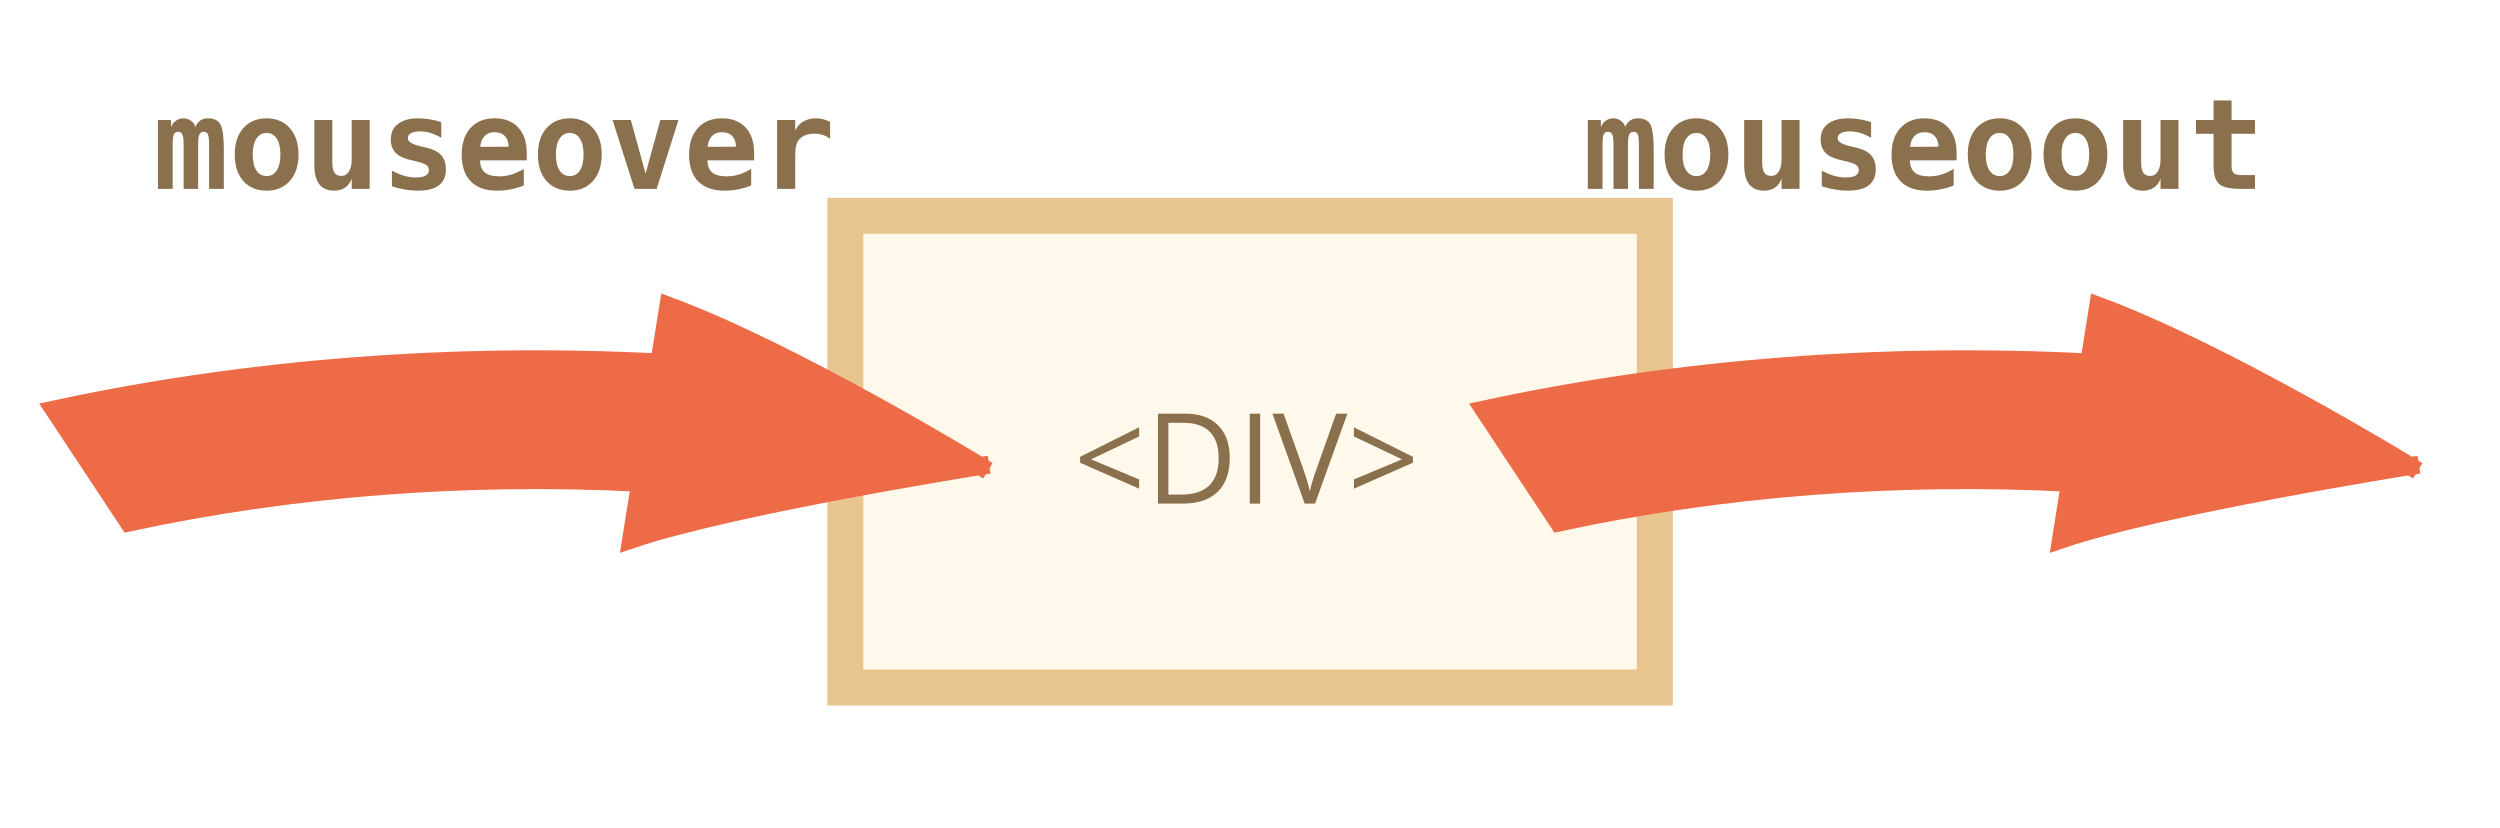
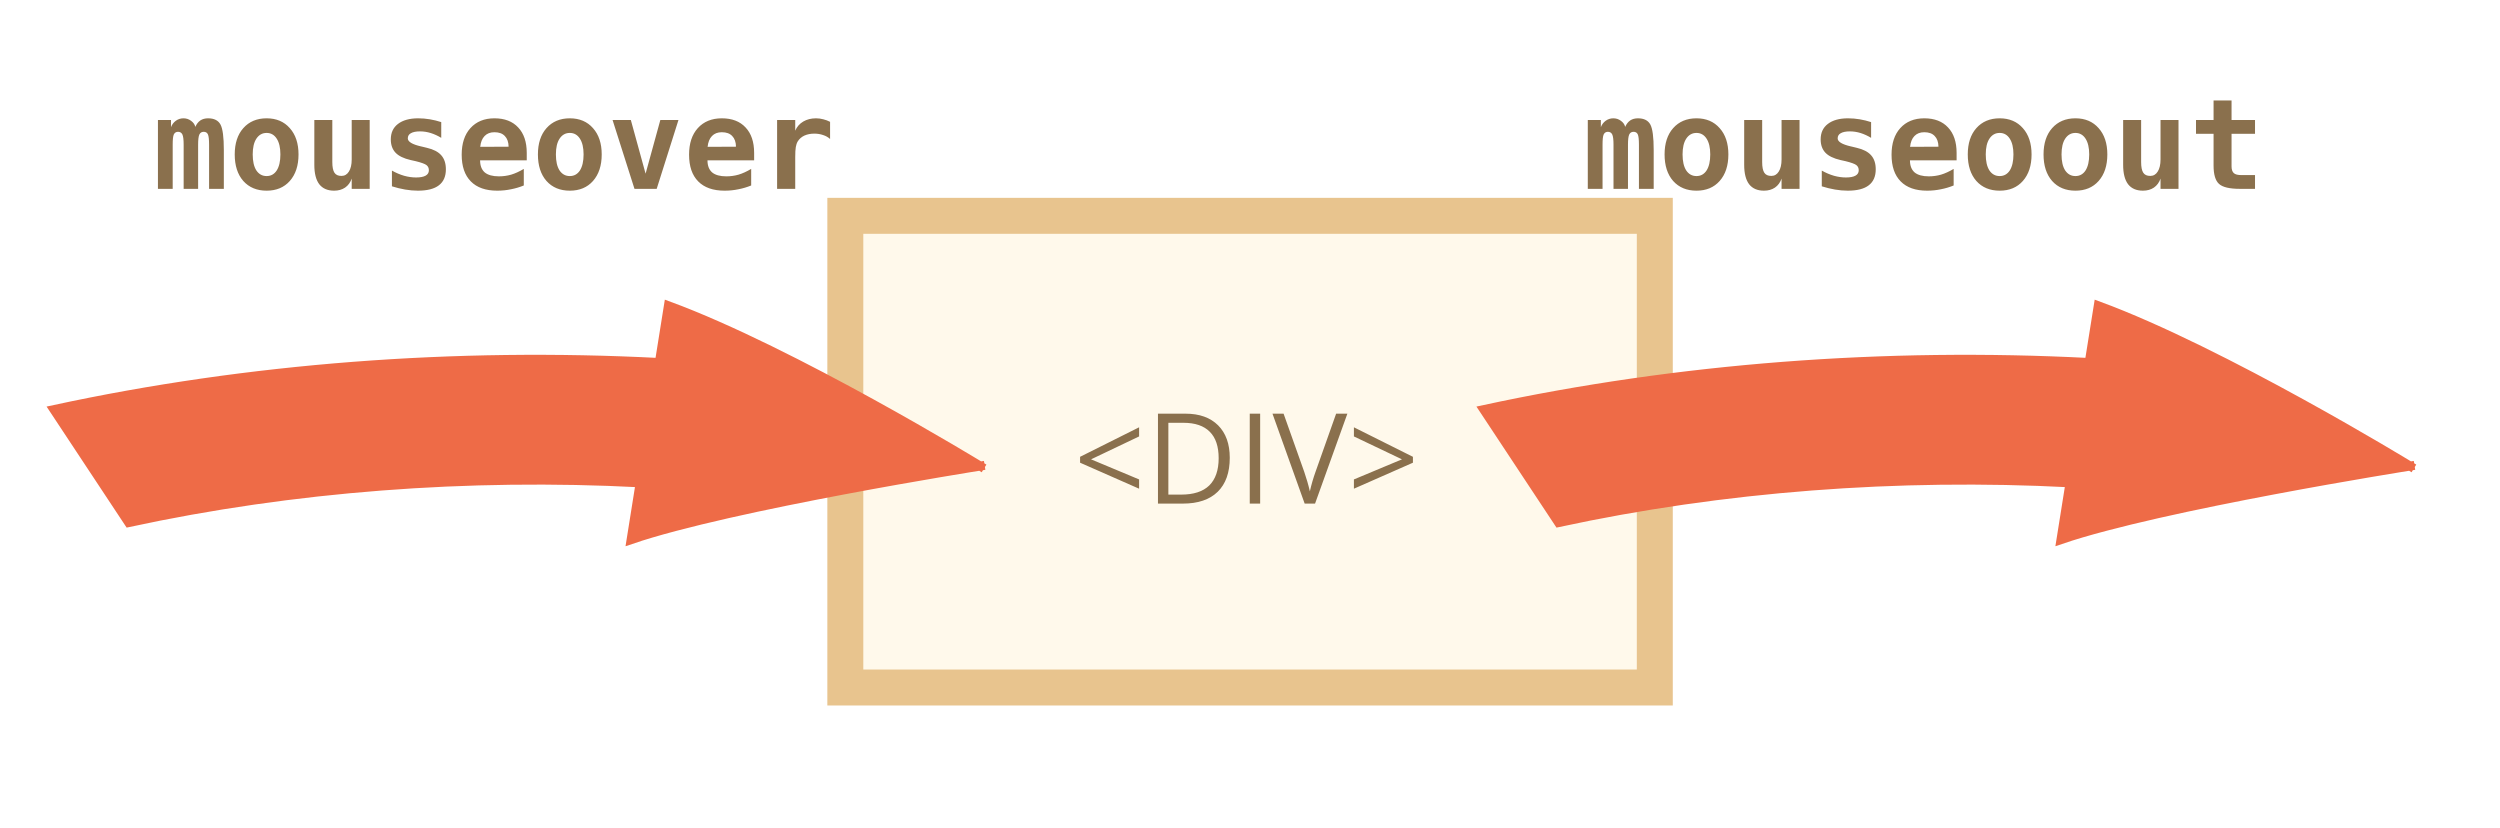
<svg xmlns="http://www.w3.org/2000/svg" width="278px" height="92px" viewBox="0 0 278 92" version="1.1">
  <defs />
  <g id="combined" stroke="none" stroke-width="1" fill="none" fill-rule="evenodd">
    <g id="mouseover-mouseout.svg">
      <rect id="Rectangle-6" stroke="#E8C48E" stroke-width="4" fill="#FFF9EB" x="94" y="24" width="90.014" height="52.451" />
      <text id="&lt;DIV&gt;" font-family="Open Sans" font-size="14" font-weight="526" fill="#8A704D">
        <tspan x="119.385" y="56">&lt;DIV&gt;</tspan>
      </text>
-       <path d="M109,51.828 C109,51.828 88.159,39.089 74.327,34 C73.991,36.104 73.656,38.208 73.32,40.311 C50.649,39.133 27.624,40.877 6,45.545 C8.77,49.734 11.54,53.922 14.31,58.11 C32.58,54.166 52.034,52.693 71.189,53.688 C70.853,55.793 70.518,57.896 70.183,60 C81.309,56.209 109,51.828 109,51.828" id="Fill-55" stroke="#EE6B47" stroke-width="2" stroke-linecap="square" fill="#EE6B47" />
+       <path d="M109,51.828 C109,51.828 88.159,39.089 74.327,34 C73.991,36.104 73.656,38.208 73.32,40.311 C50.649,39.133 27.624,40.877 6,45.545 C8.77,49.734 11.54,53.922 14.31,58.11 C32.58,54.166 52.034,52.693 71.189,53.688 C70.853,55.793 70.518,57.896 70.183,60 C81.309,56.209 109,51.828 109,51.828" id="Fill-55" stroke="#EE6B47" stroke-linecap="square" fill="#EE6B47" />
      <text id="mouseover" font-family="Consolas" font-size="14" font-weight="bold" fill="#8A704D">
        <tspan x="17" y="21">mouseover</tspan>
      </text>
-       <path d="M268,51.828 C268,51.828 247.159,39.089 233.327,34 C232.991,36.104 232.656,38.208 232.32,40.311 C209.649,39.133 186.624,40.877 165,45.545 C167.77,49.734 170.54,53.922 173.31,58.11 C191.58,54.166 211.034,52.693 230.189,53.688 C229.853,55.793 229.518,57.896 229.183,60 C240.309,56.209 268,51.828 268,51.828" id="Fill-56" stroke="#EE6B47" stroke-width="2" stroke-linecap="square" fill="#EE6B47" />
+       <path d="M268,51.828 C268,51.828 247.159,39.089 233.327,34 C232.991,36.104 232.656,38.208 232.32,40.311 C209.649,39.133 186.624,40.877 165,45.545 C167.77,49.734 170.54,53.922 173.31,58.11 C191.58,54.166 211.034,52.693 230.189,53.688 C229.853,55.793 229.518,57.896 229.183,60 C240.309,56.209 268,51.828 268,51.828" id="Fill-56" stroke="#EE6B47" stroke-linecap="square" fill="#EE6B47" />
      <text id="mouseoout" font-family="Consolas" font-size="14" font-weight="bold" fill="#8A704D">
        <tspan x="176" y="21">mouseoout</tspan>
      </text>
    </g>
  </g>
</svg>
